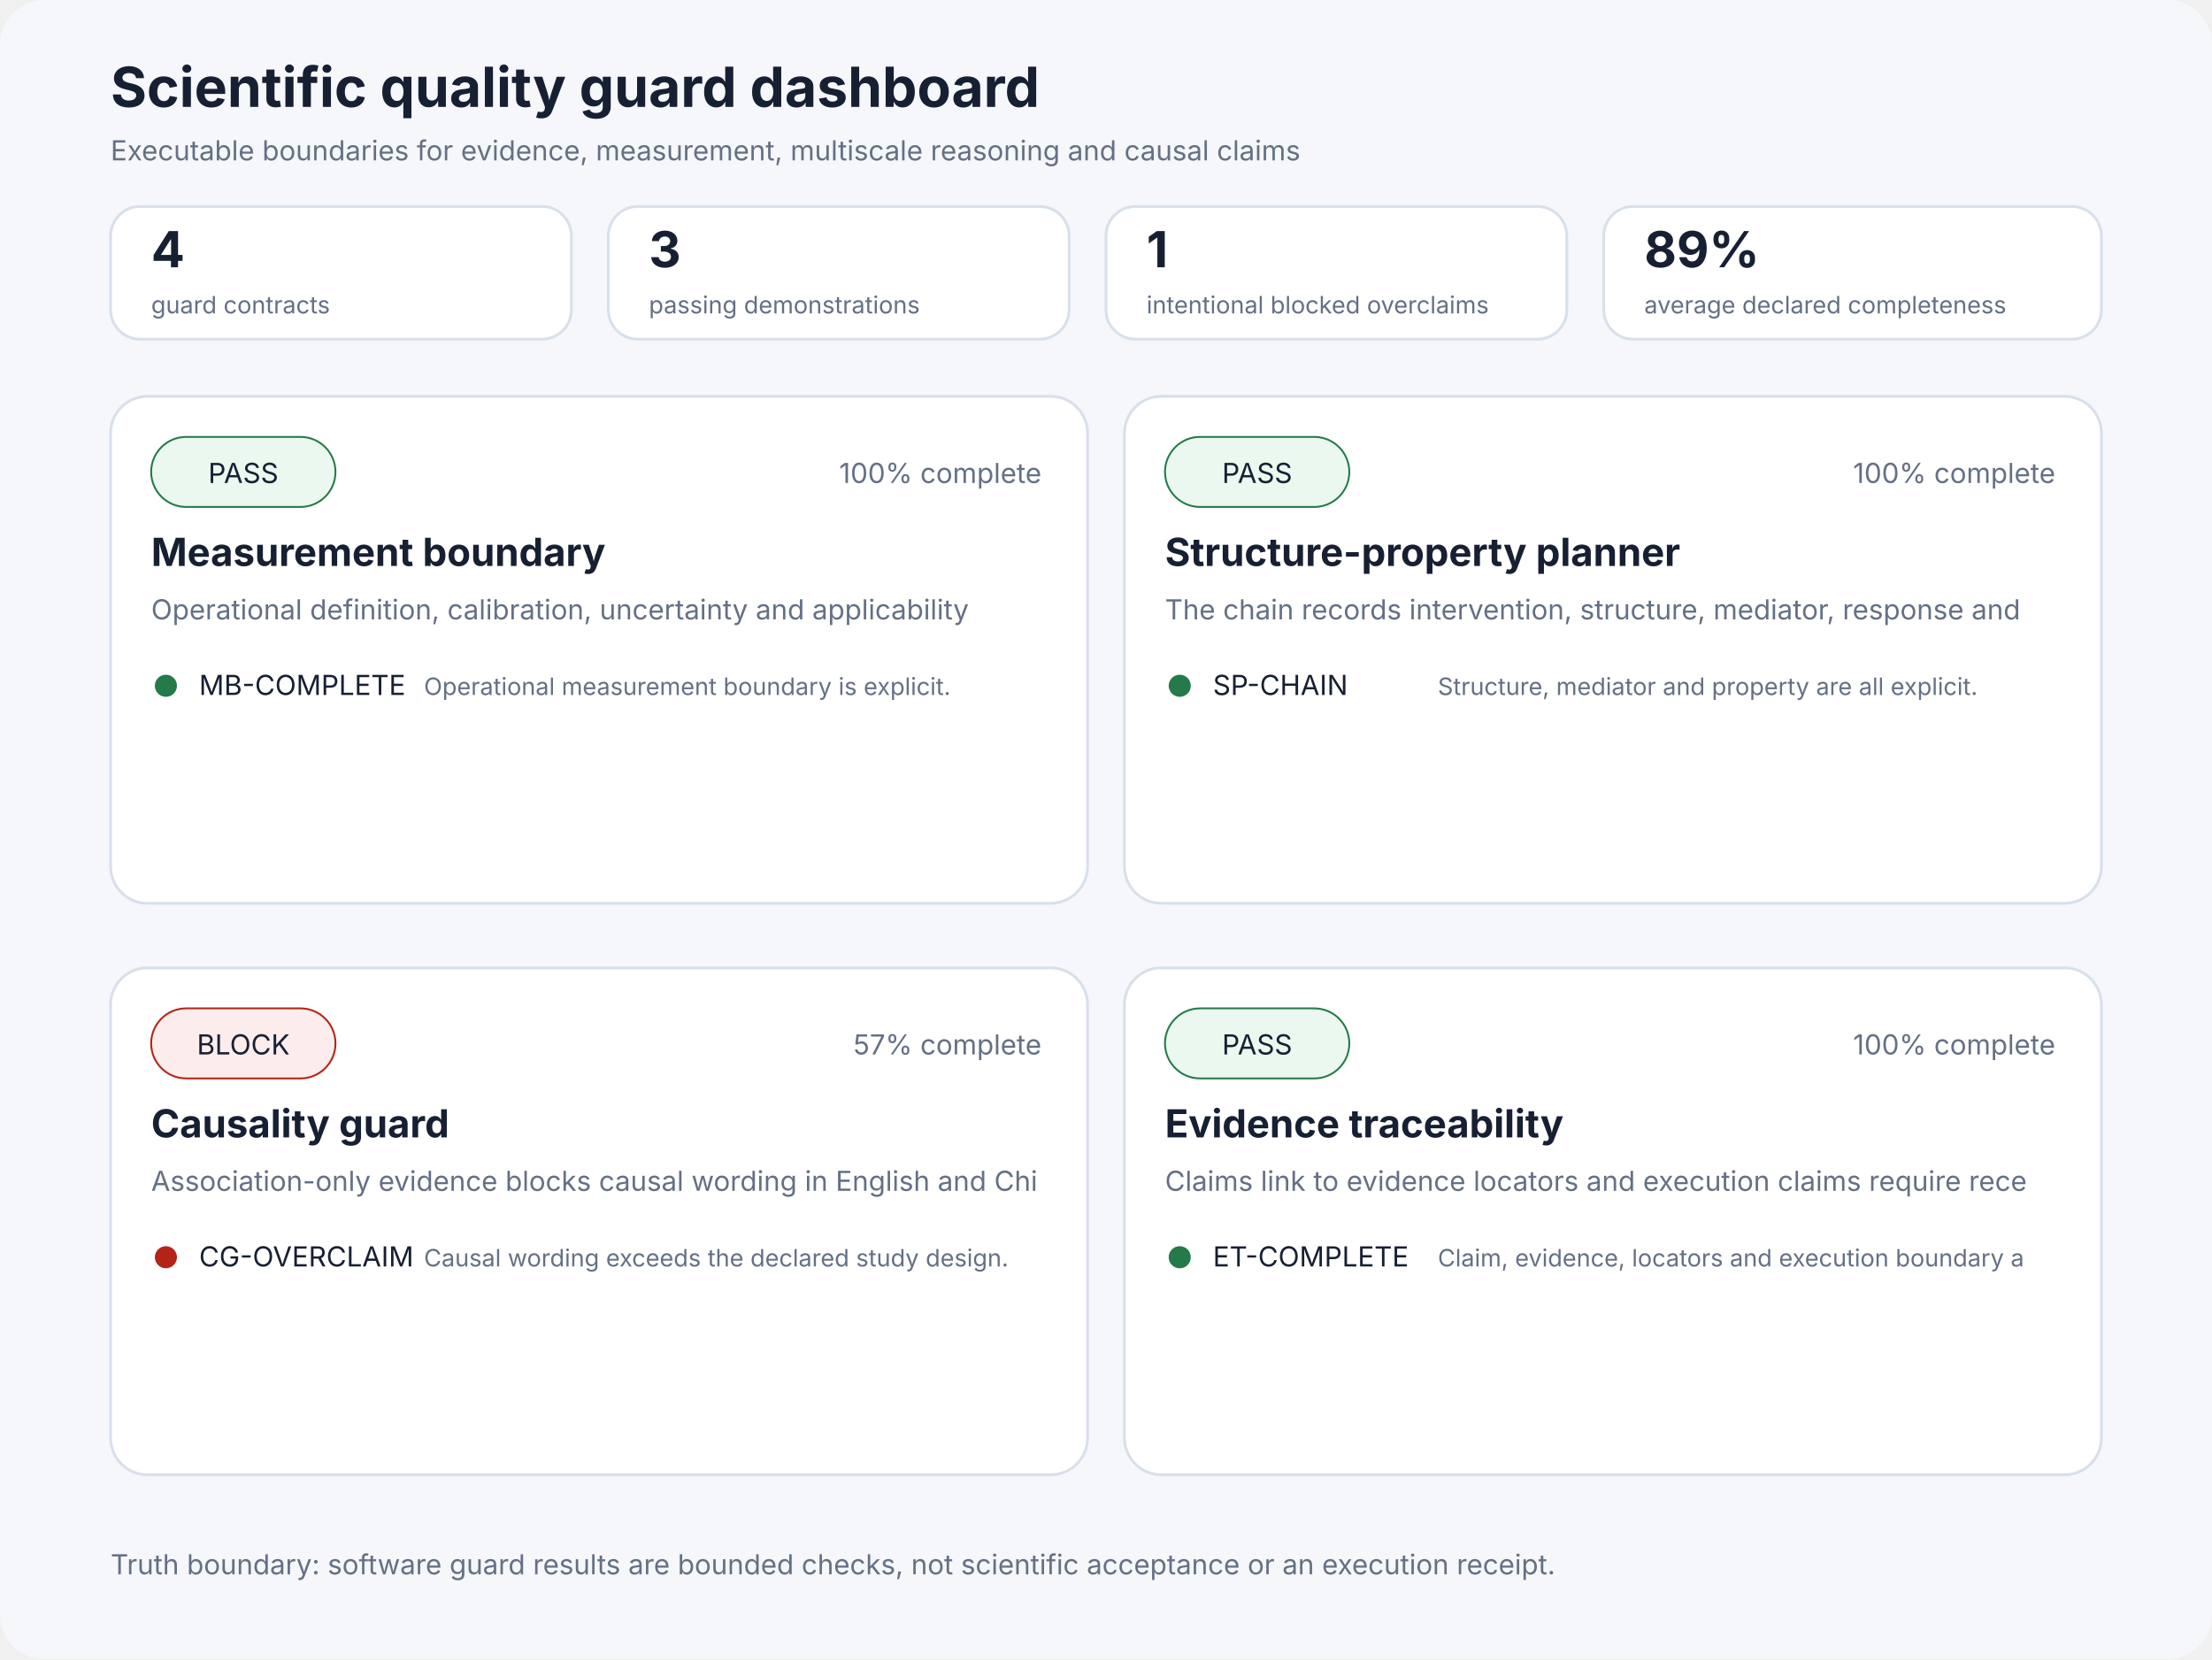
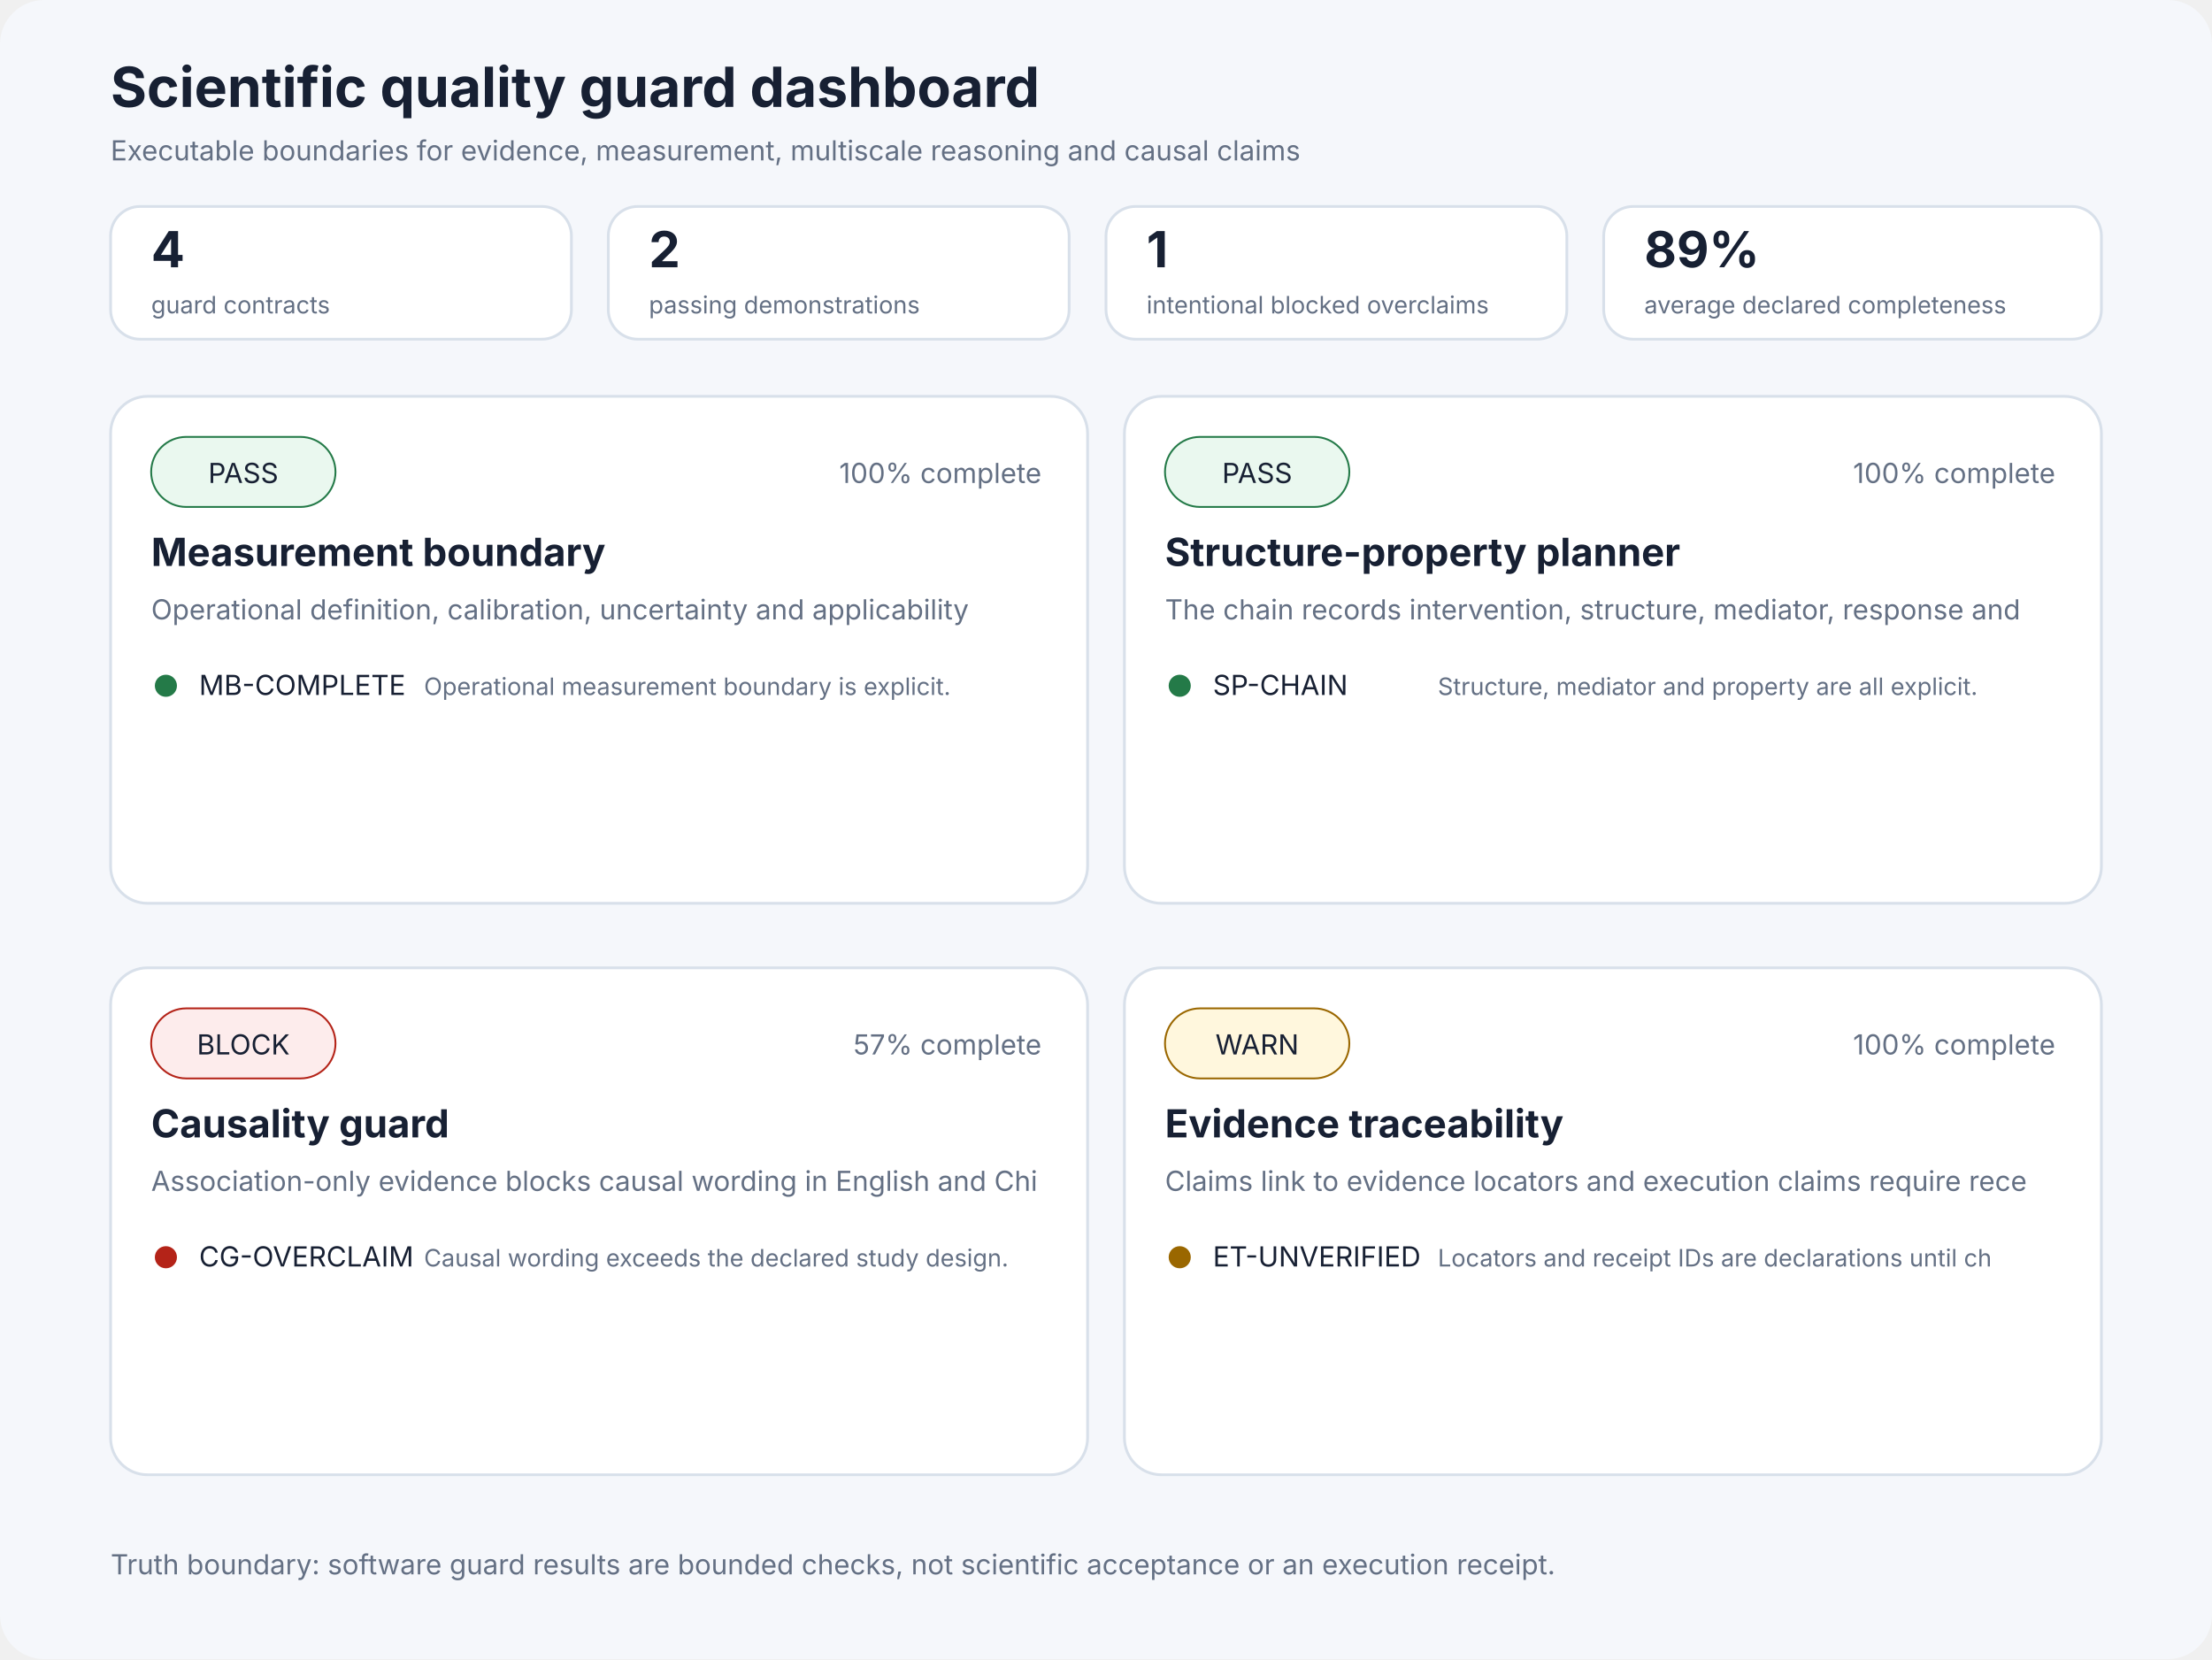
<svg xmlns="http://www.w3.org/2000/svg" width="1200" height="900" viewBox="0 0 1200 900" role="img" aria-labelledby="title desc">
  <rect width="1200" height="900" rx="24" fill="#f5f7fb" />
  <style>text{font-family:Inter,Segoe UI,Arial,sans-serif;fill:#172033}.title{font-size:30px;font-weight:700}.h{font-size:21px;font-weight:700}.metric{font-size:27px;font-weight:700}.small{font-size:15px}.tiny{font-size:13px}.muted{fill:#647084}.panel{fill:#fff;stroke:#d8e0ea;stroke-width:1.5}</style>
  <text x="60" y="58" class="title">Scientific quality guard dashboard</text>
  <text x="60" y="87" class="small muted">Executable boundaries for evidence, measurement, multiscale reasoning and causal claims</text>
  <rect x="60" y="112" width="250" height="72" rx="16" class="panel" />
  <text x="82" y="145" class="metric">4</text>
  <text x="82" y="170" class="tiny muted">guard contracts</text>
  <rect x="330" y="112" width="250" height="72" rx="16" class="panel" />
-   <text x="352" y="145" class="metric">3</text>
+   <text x="352" y="145" class="metric">2</text>
  <text x="352" y="170" class="tiny muted">passing demonstrations</text>
  <rect x="600" y="112" width="250" height="72" rx="16" class="panel" />
  <text x="622" y="145" class="metric">1</text>
  <text x="622" y="170" class="tiny muted">intentional blocked overclaims</text>
  <rect x="870" y="112" width="270" height="72" rx="16" class="panel" />
  <text x="892" y="145" class="metric">89%</text>
  <text x="892" y="170" class="tiny muted">average declared completeness</text>
  <rect x="60" y="215" width="530" height="275" rx="20" class="panel" />
  <rect x="82" y="237" width="100" height="38" rx="19" fill="#eaf8ef" stroke="#247a48" />
  <text x="132" y="262" text-anchor="middle" class="small" fill="#247a48">PASS</text>
  <text x="565" y="262" text-anchor="end" class="small muted">100% complete</text>
  <text x="82" y="307" class="h">Measurement boundary</text>
  <text x="82" y="336" class="small muted">Operational definition, calibration, uncertainty and applicability</text>
  <circle cx="90" cy="372" r="6" fill="#247a48" />
  <text x="108" y="377" class="small">MB-COMPLETE</text>
  <text x="230" y="377" class="tiny muted">Operational measurement boundary is explicit.</text>
  <rect x="610" y="215" width="530" height="275" rx="20" class="panel" />
  <rect x="632" y="237" width="100" height="38" rx="19" fill="#eaf8ef" stroke="#247a48" />
  <text x="682" y="262" text-anchor="middle" class="small" fill="#247a48">PASS</text>
  <text x="1115" y="262" text-anchor="end" class="small muted">100% complete</text>
  <text x="632" y="307" class="h">Structure-property planner</text>
  <text x="632" y="336" class="small muted">The chain records intervention, structure, mediator, response and </text>
  <circle cx="640" cy="372" r="6" fill="#247a48" />
  <text x="658" y="377" class="small">SP-CHAIN</text>
  <text x="780" y="377" class="tiny muted">Structure, mediator and property are all explicit.</text>
  <rect x="60" y="525" width="530" height="275" rx="20" class="panel" />
  <rect x="82" y="547" width="100" height="38" rx="19" fill="#fdecec" stroke="#b42318" />
  <text x="132" y="572" text-anchor="middle" class="small" fill="#b42318">BLOCK</text>
  <text x="565" y="572" text-anchor="end" class="small muted">57% complete</text>
  <text x="82" y="617" class="h">Causality guard</text>
  <text x="82" y="646" class="small muted">Association-only evidence blocks causal wording in English and Chi</text>
  <circle cx="90" cy="682" r="6" fill="#b42318" />
  <text x="108" y="687" class="small">CG-OVERCLAIM</text>
  <text x="230" y="687" class="tiny muted">Causal wording exceeds the declared study design.</text>
  <rect x="610" y="525" width="530" height="275" rx="20" class="panel" />
-   <rect x="632" y="547" width="100" height="38" rx="19" fill="#eaf8ef" stroke="#247a48" />
-   <text x="682" y="572" text-anchor="middle" class="small" fill="#247a48">PASS</text>
+   <rect x="632" y="547" width="100" height="38" rx="19" fill="#fff7dd" stroke="#9a6700" />
+   <text x="682" y="572" text-anchor="middle" class="small" fill="#9a6700">WARN</text>
  <text x="1115" y="572" text-anchor="end" class="small muted">100% complete</text>
  <text x="632" y="617" class="h">Evidence traceability</text>
  <text x="632" y="646" class="small muted">Claims link to evidence locators and execution claims require rece</text>
-   <circle cx="640" cy="682" r="6" fill="#247a48" />
-   <text x="658" y="687" class="small">ET-COMPLETE</text>
-   <text x="780" y="687" class="tiny muted">Claim, evidence, locators and execution boundary a</text>
+   <circle cx="640" cy="682" r="6" fill="#9a6700" />
+   <text x="658" y="687" class="small">ET-UNVERIFIED</text>
+   <text x="780" y="687" class="tiny muted">Locators and receipt IDs are declarations until ch</text>
  <text x="60" y="854" class="small muted">Truth boundary: software guard results are bounded checks, not scientific acceptance or an execution receipt.</text>
</svg>
